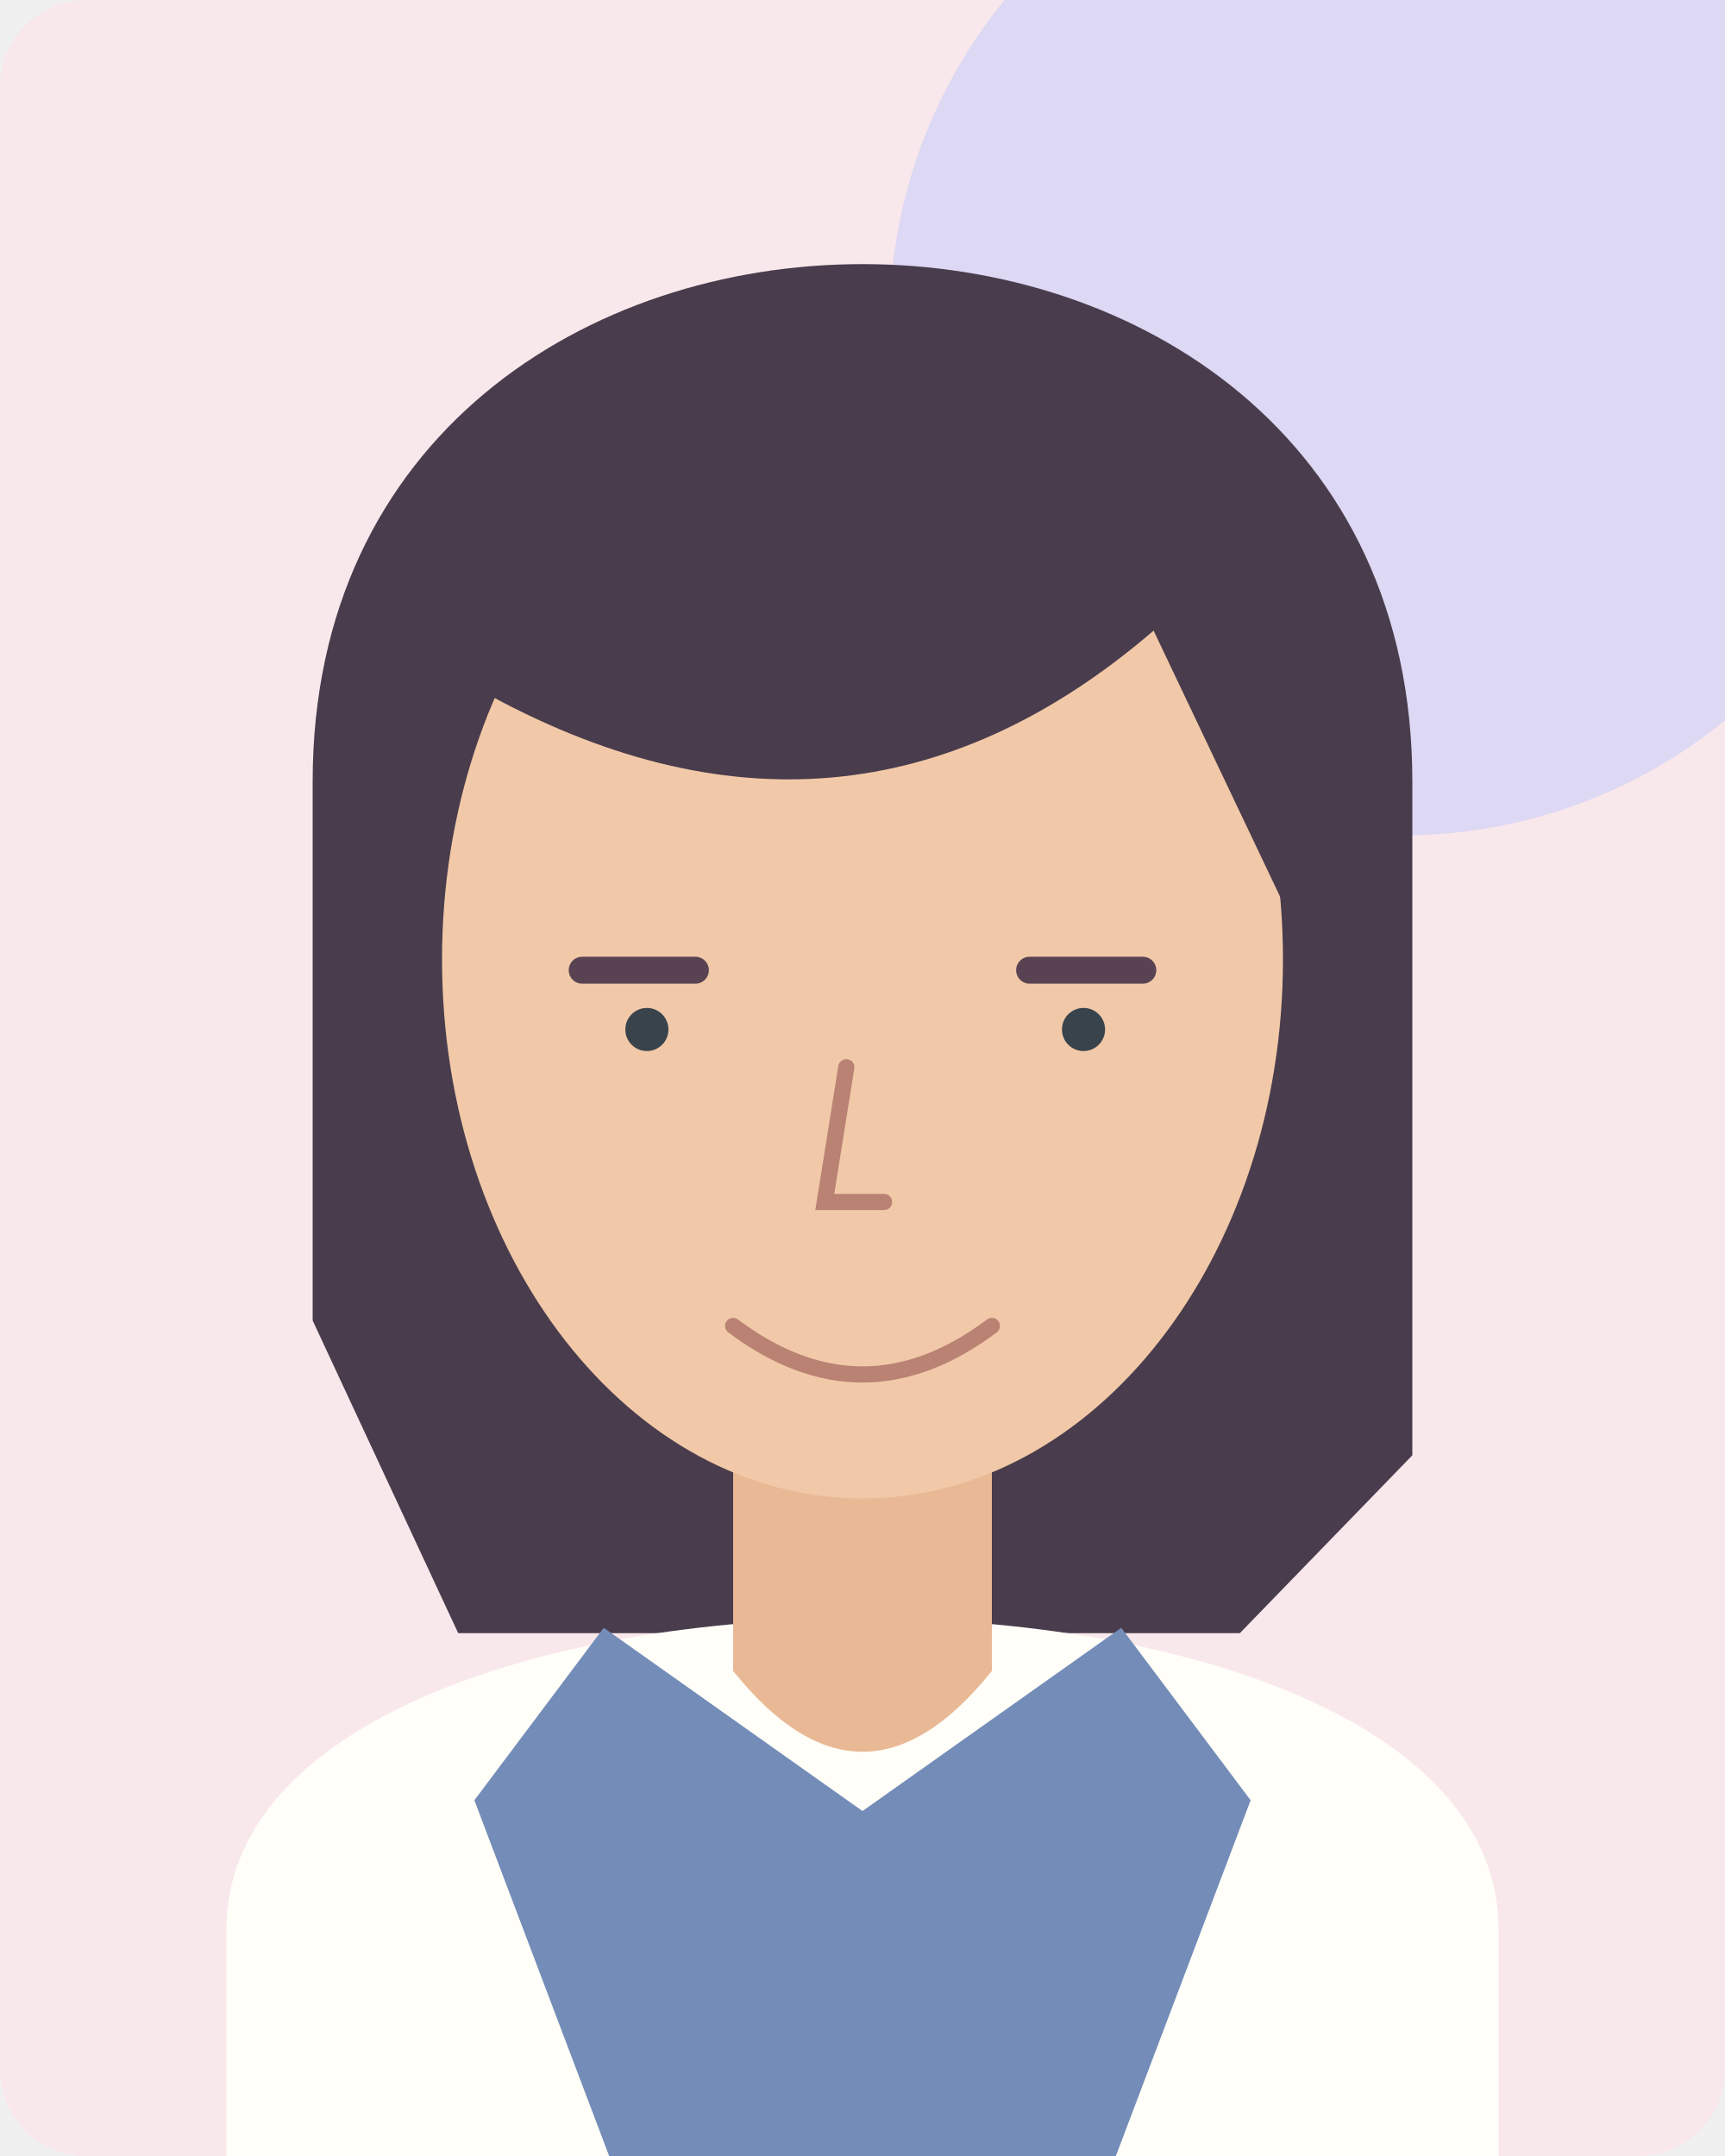
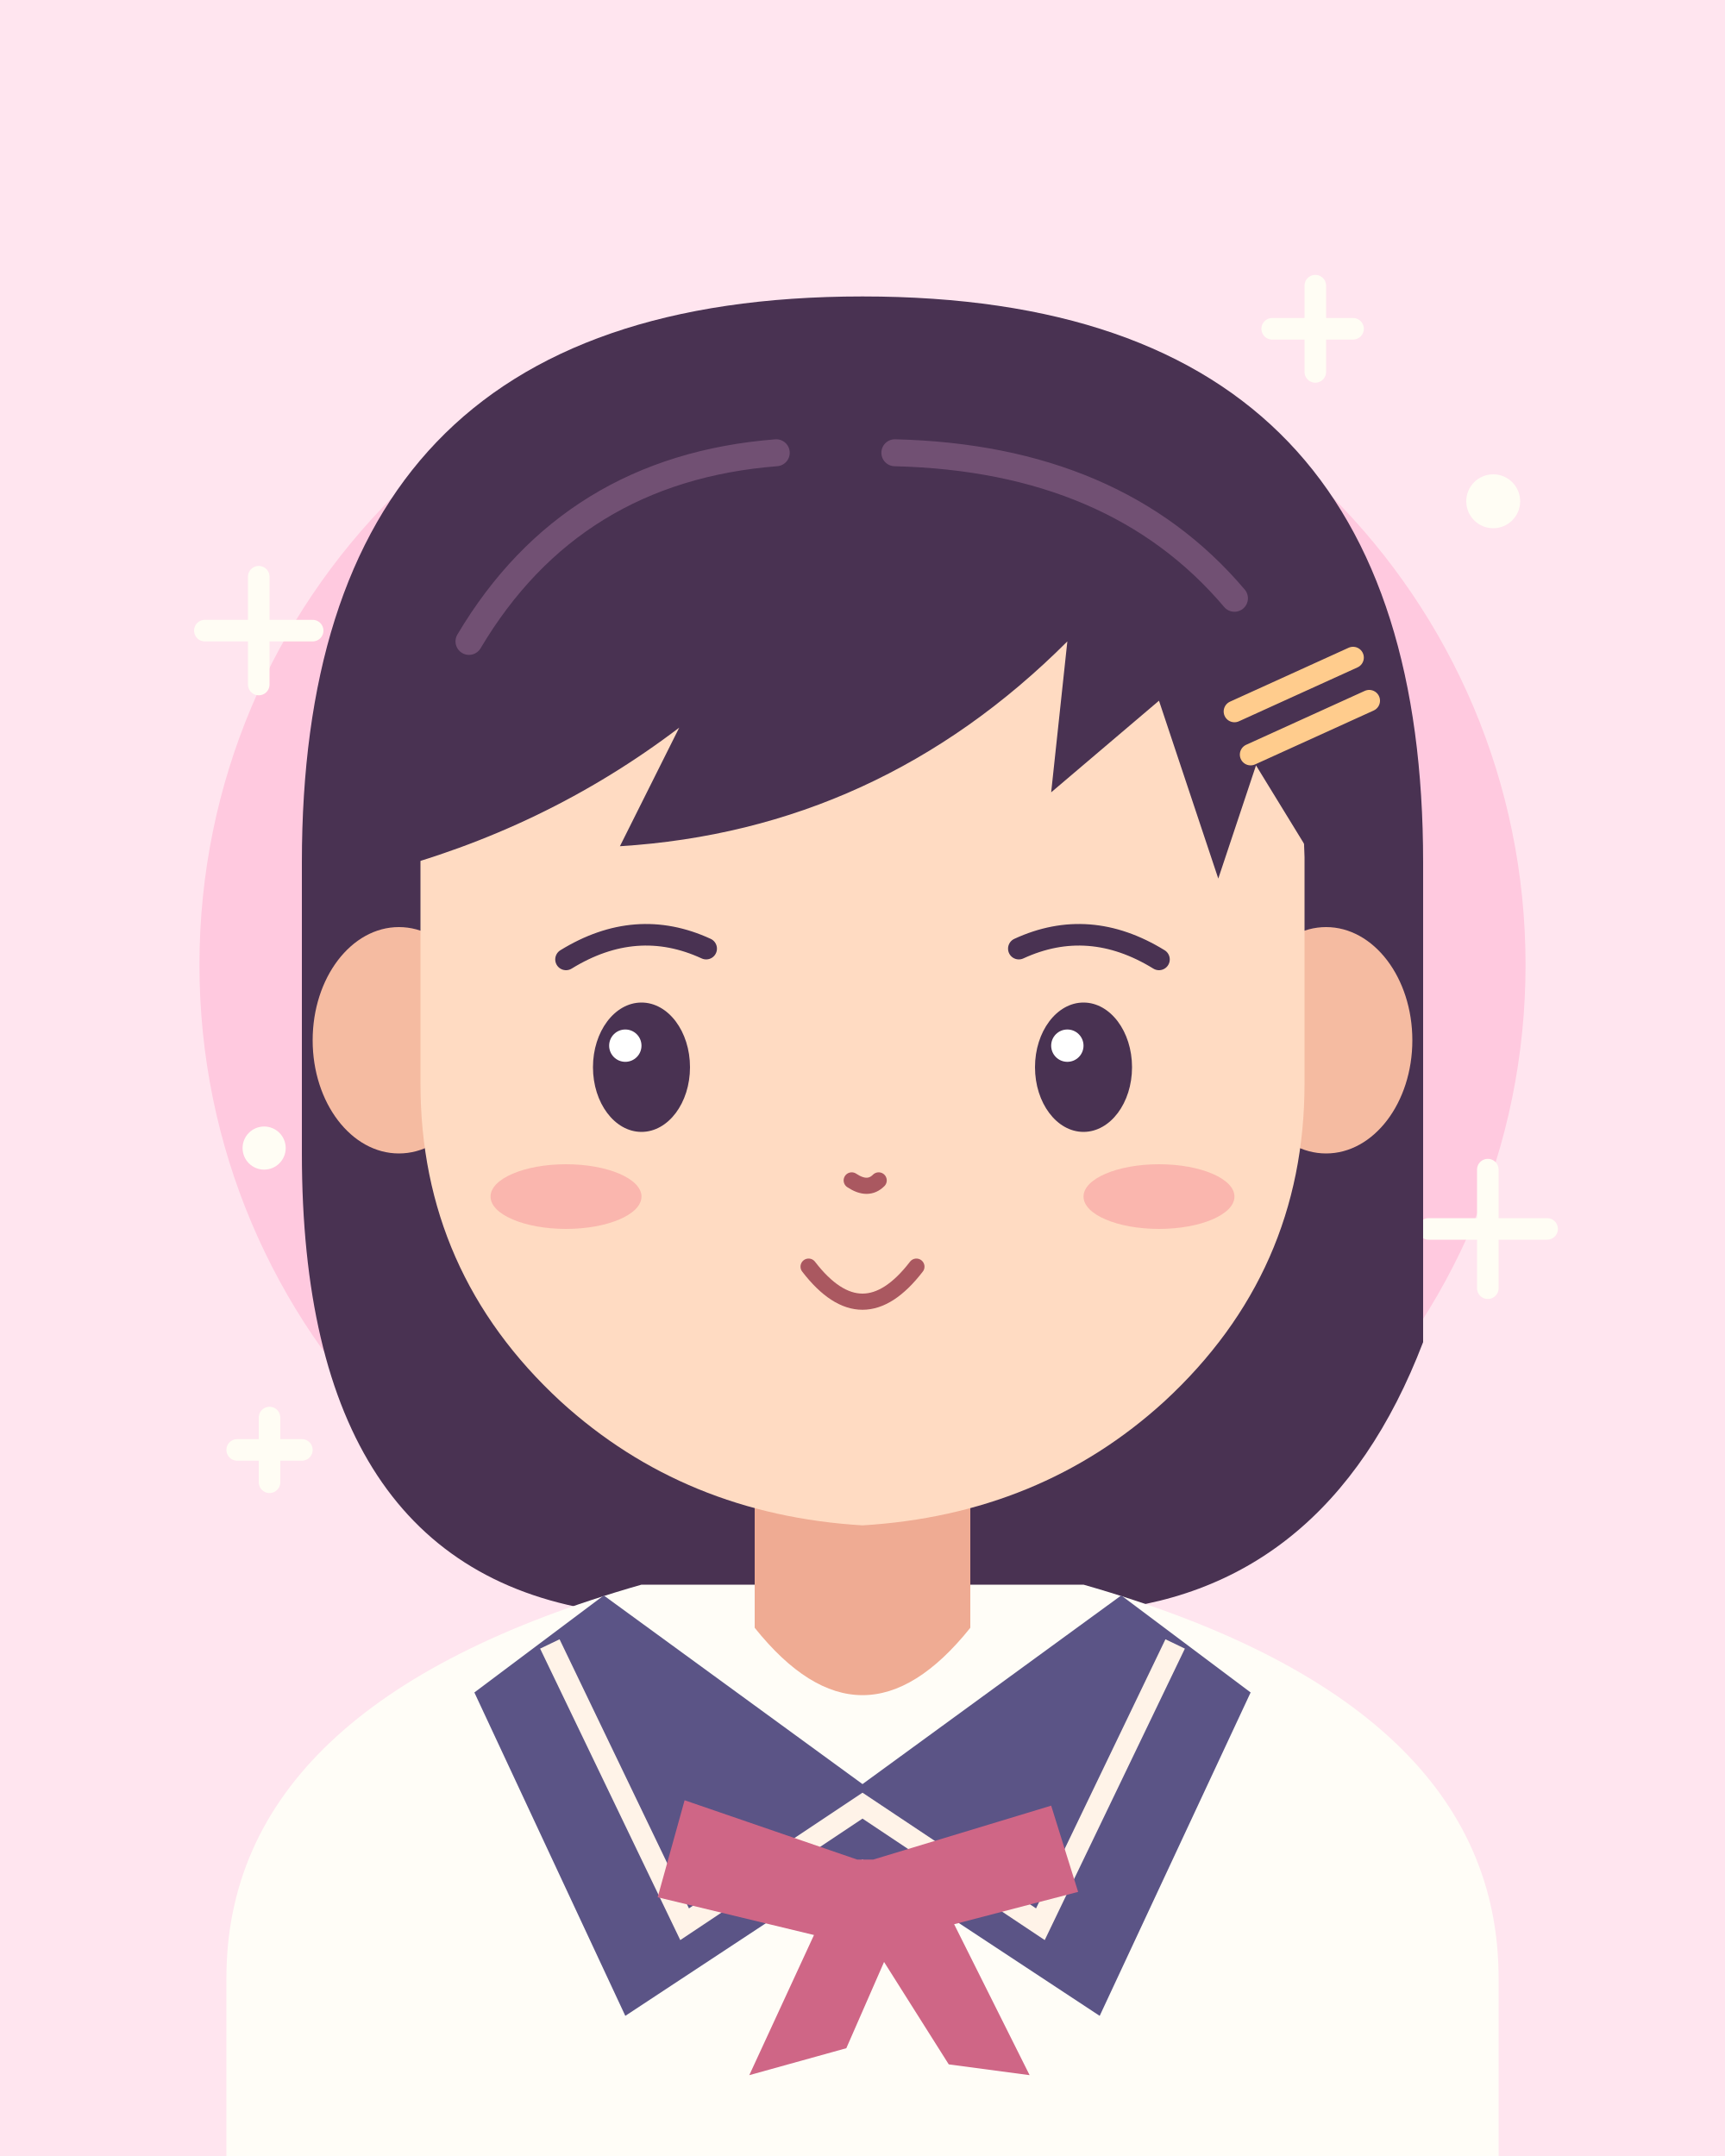
<svg xmlns="http://www.w3.org/2000/svg" viewBox="0 0 320 400">
-   <rect width="320" height="400" rx="16" fill="#f9e8eb" />
-   <circle cx="260" cy="60" r="95" fill="#ddd8f3" />
-   <path d="M58 245V145C58 17 262 17 262 145v125L230 303H85Z" fill="#493c4c" />
-   <path d="M42 400v-42c0-77 236-77 236 0v42" fill="#fffef8" />
-   <path d="M112 302l48 34 48-34 24 32-25 66h-94l-25-66" fill="#738cb8" />
-   <path d="M136 255h48v55q-24 30-48 0" fill="#e9b995" />
-   <ellipse cx="160" cy="178" rx="78" ry="100" fill="#f1c9a8" />
-   <path d="M79 170V130c0-85 161-92 164 8v40l-29-61q-57 49-125 11Z" fill="#493c4c" />
-   <path d="M108 180h21m62 0h21" stroke="#594353" stroke-width="5" stroke-linecap="round" />
-   <circle cx="120" cy="191" r="4" fill="#39434c" />
-   <circle cx="201" cy="191" r="4" fill="#39434c" />
-   <path d="M157 198l-4 25h11m-28 23q24 18 48 0" fill="none" stroke="#b98273" stroke-width="3" stroke-linecap="round" />
+   <rect width="320" height="400" fill="#ffe5ef" />
+   <circle cx="160" cy="179" r="123" fill="#ffc9df" />
+   <path d="M38 117h20m-10-10v20m217 101h22m-11-11v22m-40-178h15m-7-8v16M44 269h12m-6-6v12" stroke="#fffdf4" stroke-width="4" stroke-linecap="round" />
+   <circle cx="277" cy="93" r="5" fill="#fffdf4" />
+   <circle cx="49" cy="213" r="4" fill="#fffdf4" />
+   <path d="M56 214v-54C56 92 88 55 160 55s104 37 104 105v89q-18 47-62 50H112Q56 291 56 214Z" fill="#493252" />
+   <path d="M42 400v-33q0-51 77-73h82q77 22 77 73v33Z" fill="#fffdf7" />
+   <path d="m112 296 48 35 48-35 24 18-28 60-44-29-44 29-28-60Z" fill="#5b5486" />
+   <path d="m102 305 25 52 33-22 33 22 25-52" fill="none" stroke="#fff3e8" stroke-width="4" />
+   <path d="m159 345-32-11-5 18 29 7-12 26 18-5 7-16 12 19 15 2-14-28 23-6-5-16-33 10Z" fill="#cf6686" />
+   <path d="M140 255h40v47q-20 25-40 0Z" fill="#efab93" />
+   <ellipse cx="74" cy="193" rx="16" ry="21" fill="#f5bba1" />
+   <ellipse cx="246" cy="193" rx="16" ry="21" fill="#f5bba1" />
+   <path d="M78 159q2-72 82-72t82 72v42q0 35-26 59-23 21-56 23-33-2-56-23-26-24-26-59Z" fill="#ffdbc2" />
+   <path d="M70 162q-5-75 64-93 75-15 109 34 19 28 9 70l-19-31-7 21-11-33-20 17 3-28q-35 35-83 38l11-22q-25 19-56 27Z" fill="#493252" />
+   <path d="M87 119q19-32 57-35m22 0q41 1 63 27" fill="none" stroke="#715073" stroke-width="5" stroke-linecap="round" />
+   <path d="m229 132 22-10m-19 18 22-10" stroke="#ffcc8d" stroke-width="4" stroke-linecap="round" />
+   <path d="M105 178q13-8 26-2m58 0q13-6 26 2" fill="none" stroke="#493252" stroke-width="4" stroke-linecap="round" />
+   <ellipse cx="119" cy="198" rx="9" ry="12" fill="#493252" />
+   <ellipse cx="201" cy="198" rx="9" ry="12" fill="#493252" />
+   <circle cx="116" cy="194" r="3" fill="white" />
+   <circle cx="198" cy="194" r="3" fill="white" />
+   <ellipse cx="105" cy="222" rx="14" ry="6" fill="#f7a3a3" opacity=".65" />
+   <ellipse cx="215" cy="222" rx="14" ry="6" fill="#f7a3a3" opacity=".65" />
+   <path d="M158 219q3 2 5 0m-13 16q10 13 20 0" fill="none" stroke="#aa5860" stroke-width="3" stroke-linecap="round" />
</svg>
